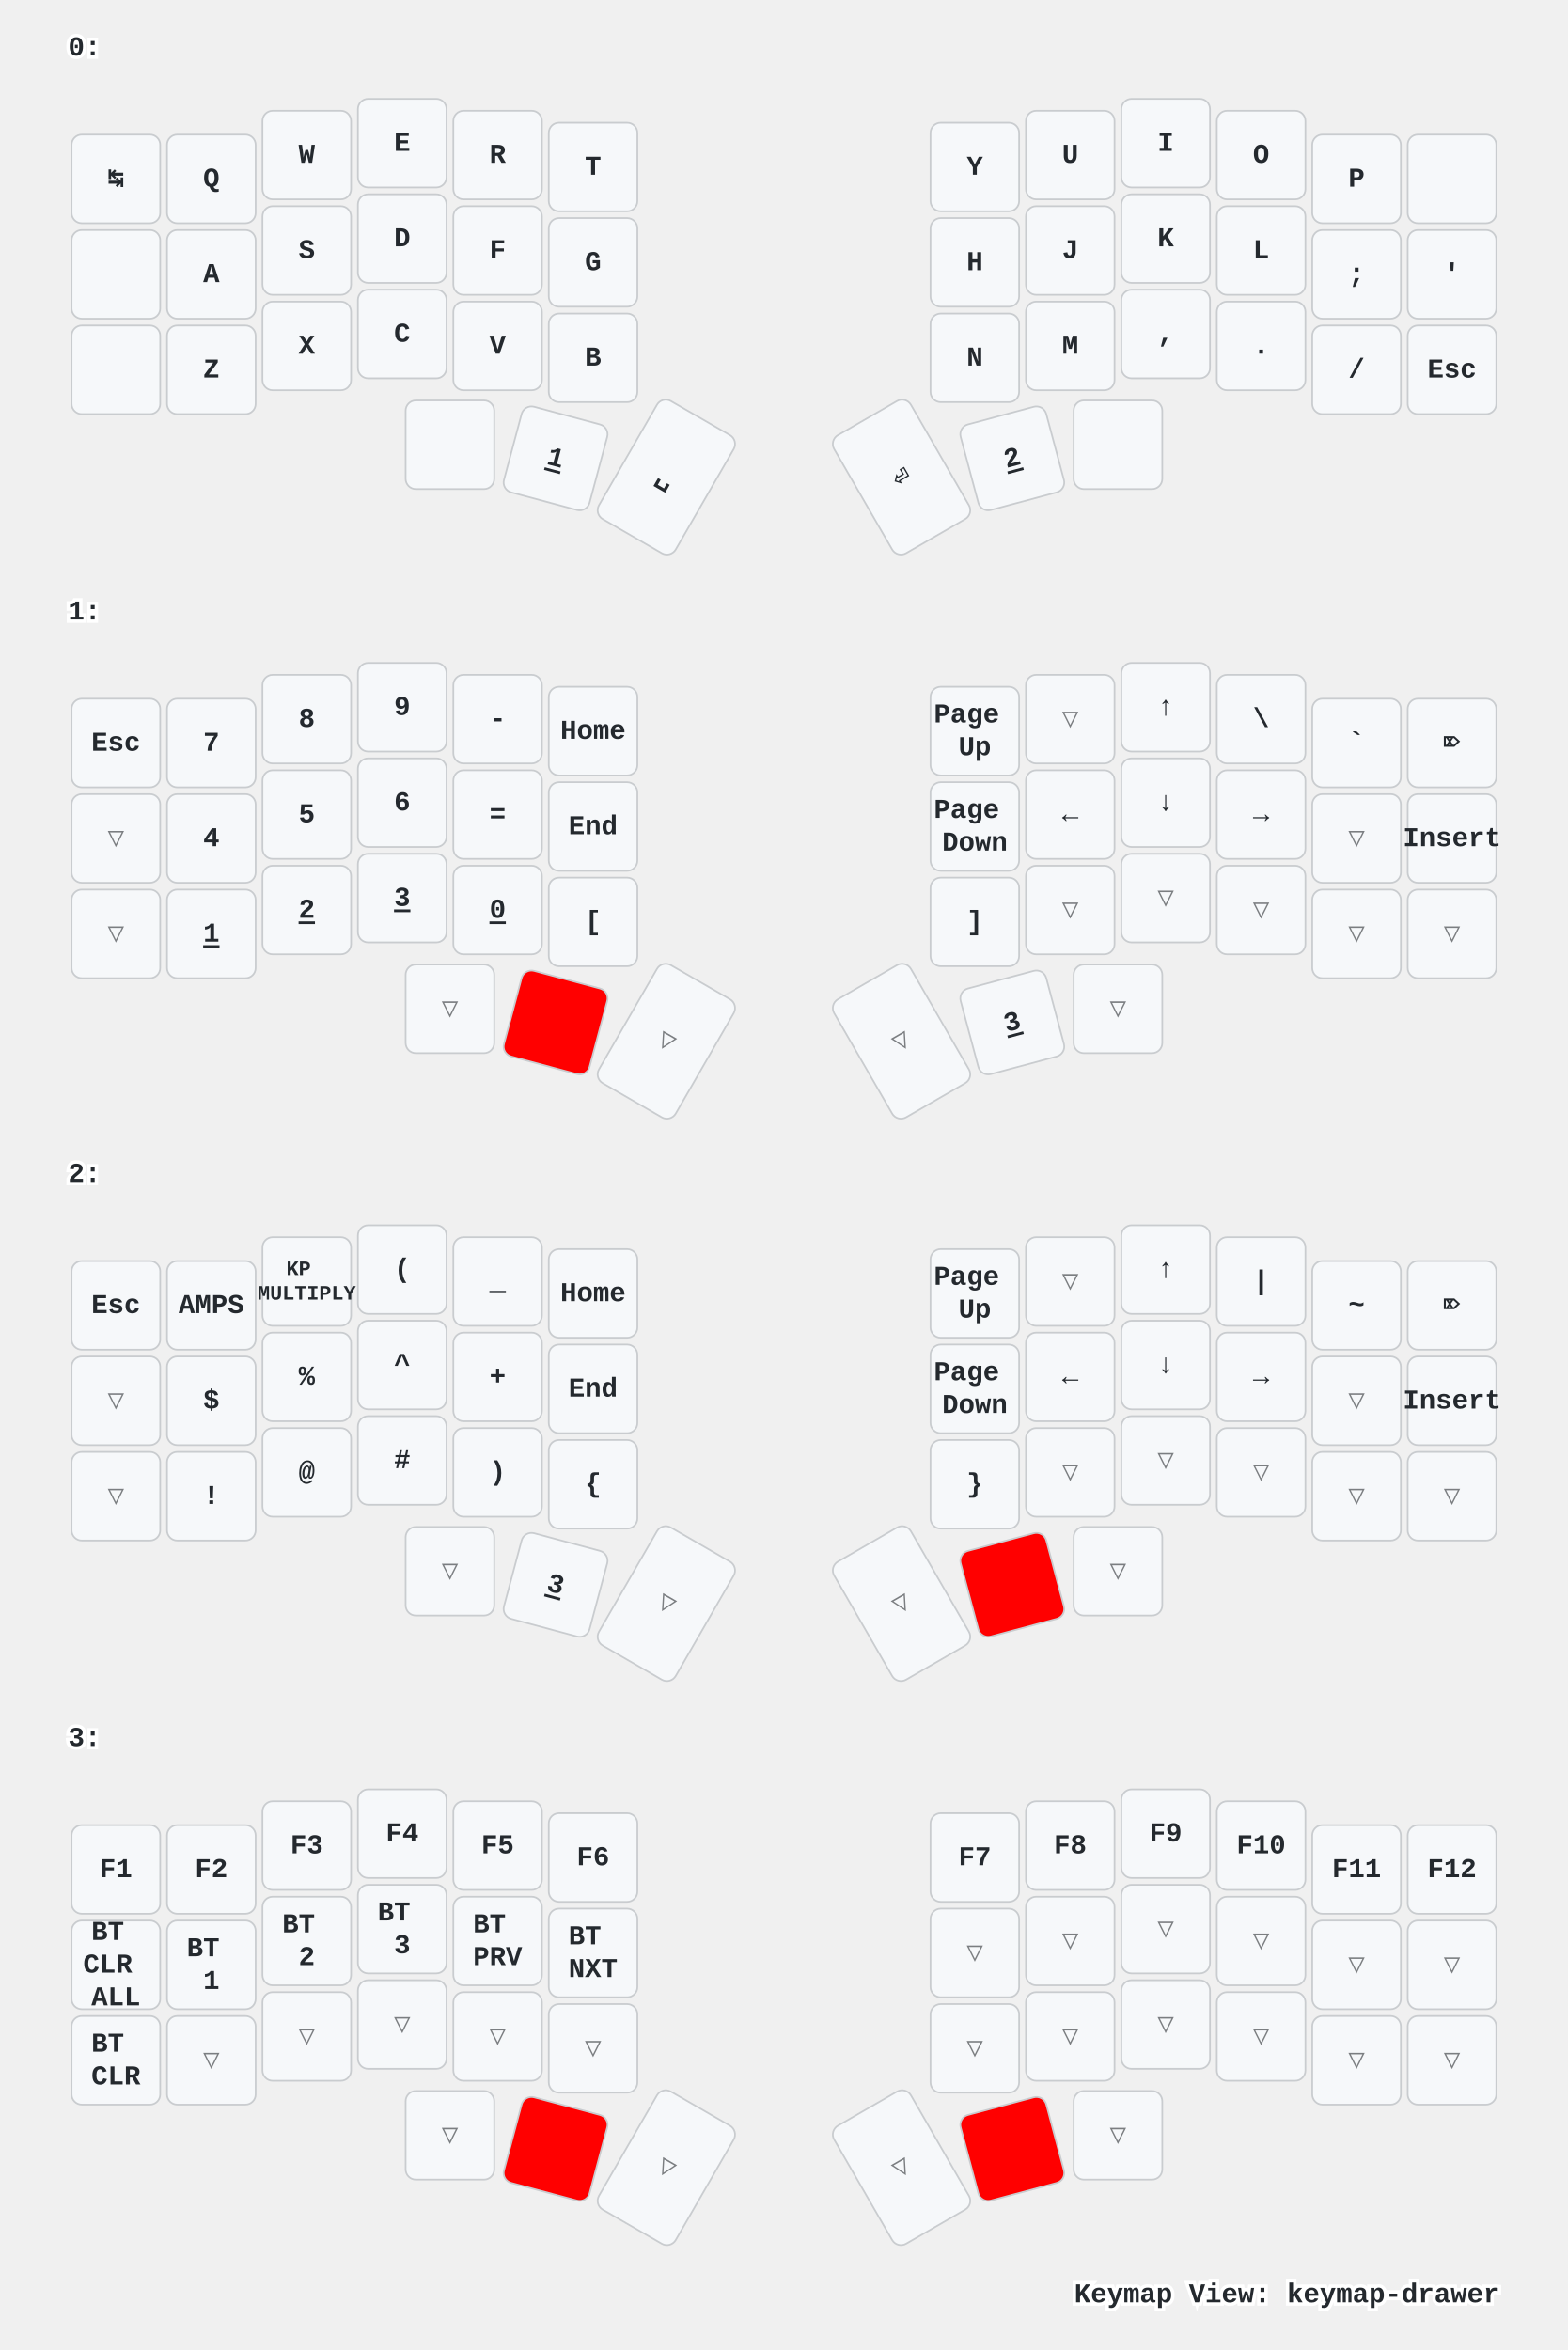
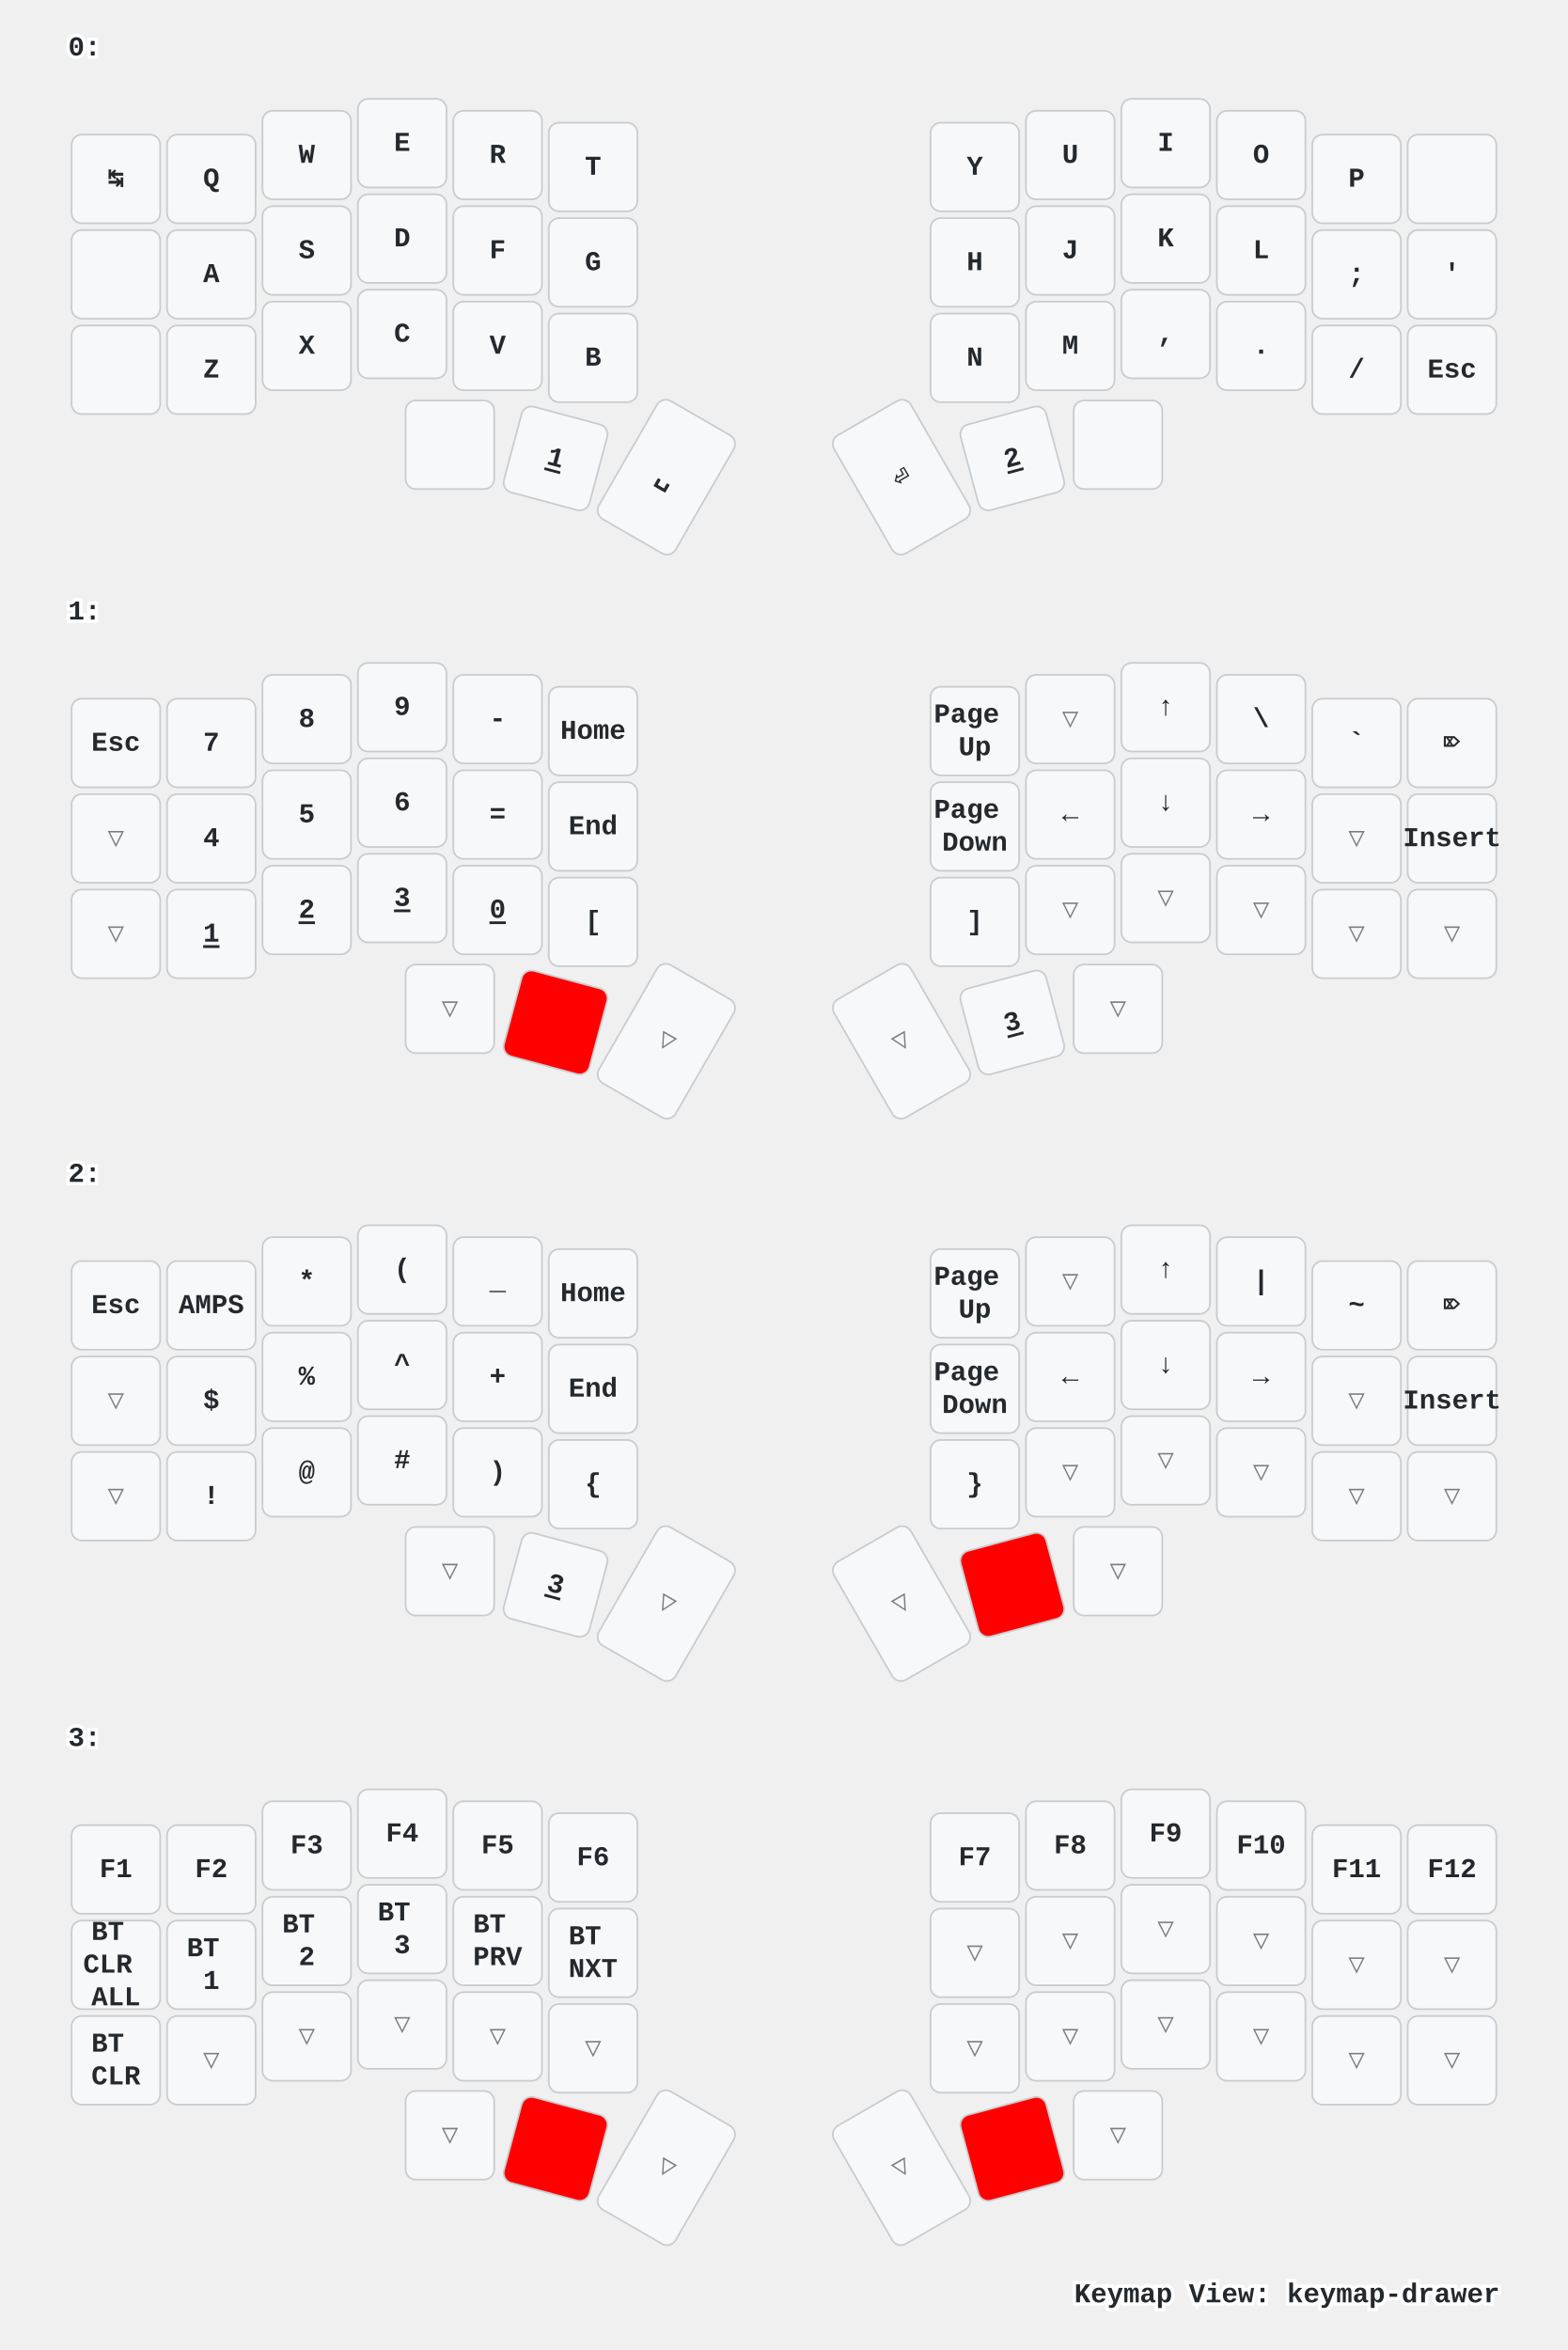
<svg xmlns="http://www.w3.org/2000/svg" xmlns:xlink="http://www.w3.org/1999/xlink" width="920" height="1379" viewBox="0 0 920 1379" class="keymap">
  <defs>/* start glyphs */
<svg id="mdi:apple-keyboard-command">
      <svg id="mdi-apple-keyboard-command" viewBox="0 0 24 24">
        <path d="M6,2A4,4 0 0,1 10,6V8H14V6A4,4 0 0,1 18,2A4,4 0 0,1 22,6A4,4 0 0,1 18,10H16V14H18A4,4 0 0,1 22,18A4,4 0 0,1 18,22A4,4 0 0,1 14,18V16H10V18A4,4 0 0,1 6,22A4,4 0 0,1 2,18A4,4 0 0,1 6,14H8V10H6A4,4 0 0,1 2,6A4,4 0 0,1 6,2M16,18A2,2 0 0,0 18,20A2,2 0 0,0 20,18A2,2 0 0,0 18,16H16V18M14,10H10V14H14V10M6,16A2,2 0 0,0 4,18A2,2 0 0,0 6,20A2,2 0 0,0 8,18V16H6M8,6A2,2 0 0,0 6,4A2,2 0 0,0 4,6A2,2 0 0,0 6,8H8V6M18,8A2,2 0 0,0 20,6A2,2 0 0,0 18,4A2,2 0 0,0 16,6V8H18Z" />
      </svg>
    </svg>
    <svg id="mdi:apple-keyboard-control">
      <svg id="mdi-apple-keyboard-control" viewBox="0 0 24 24">
        <path d="M19.78,11.78L18.36,13.19L12,6.83L5.64,13.19L4.22,11.78L12,4L19.78,11.78Z" />
      </svg>
    </svg>
    <svg id="mdi:apple-keyboard-option">
      <svg id="mdi-apple-keyboard-option" viewBox="0 0 24 24">
        <path d="M3,4H9.11L16.15,18H21V20H14.88L7.84,6H3V4M14,4H21V6H14V4Z" />
      </svg>
    </svg>
    <svg id="mdi:apple-keyboard-shift">
      <svg id="mdi-apple-keyboard-shift" viewBox="0 0 24 24">
        <path d="M15,18V12H17.17L12,6.83L6.83,12H9V18H15M12,4L22,14H17V20H7V14H2L12,4Z" />
      </svg>
    </svg>
    <svg id="mdi:backspace-outline">
      <svg id="mdi-backspace-outline" viewBox="0 0 24 24">
        <path d="M19,15.59L17.59,17L14,13.41L10.41,17L9,15.59L12.59,12L9,8.41L10.41,7L14,10.59L17.59,7L19,8.41L15.41,12L19,15.59M22,3A2,2 0 0,1 24,5V19A2,2 0 0,1 22,21H7C6.31,21 5.77,20.64 5.41,20.11L0,12L5.41,3.88C5.77,3.35 6.31,3 7,3H22M22,5H7L2.28,12L7,19H22V5Z" />
      </svg>
    </svg>
  </defs>/* end glyphs */
<style>/* inherit to force styles through use tags */
svg path {
    fill: inherit;
}

/* font and background color specifications */
svg.keymap {
    font-family: SFMono-Regular,Consolas,Liberation Mono,Menlo,monospace;
    font-size: 14px;
    font-kerning: normal;
    text-rendering: optimizeLegibility;
    fill: #24292e;
}

/* default key styling */
rect.key {
    fill: #f6f8fa;
}

rect.key, rect.combo {
    stroke: #c9cccf;
    stroke-width: 1;
}

/* default key side styling, only used is draw_key_sides is set */
rect.side {
    filter: brightness(90%);
}

/* color accent for combo boxes */
rect.combo, rect.combo-separate {
    fill: #cdf;
}

/* color accent for held keys */
rect.held, rect.combo.held {
    fill: #fdd;
}

/* color accent for ghost (optional) keys */
rect.ghost, rect.combo.ghost {
    stroke-dasharray: 4, 4;
    stroke-width: 2;
}

text {
    text-anchor: middle;
    dominant-baseline: middle;
}

/* styling for layer labels */
text.label {
    font-weight: bold;
    text-anchor: start;
    stroke: white;
    stroke-width: 4;
    paint-order: stroke;
}

/* styling for optional footer */
text.footer {
    text-anchor: end;
    dominant-baseline: auto;
    stroke: white;
    stroke-width: 4;
    paint-order: stroke;
}

/* styling for combo tap, and key non-tap label text */
text.combo, text.hold, text.shifted, text.left, text.right {
    font-size: 11px;
}

text.hold {
    text-anchor: middle;
    dominant-baseline: auto;
}

text.shifted {
    text-anchor: middle;
    dominant-baseline: hanging;
}

text.left {
    text-anchor: start;
}

text.right {
    text-anchor: end;
}

text.layer-activator {
    text-decoration: underline;
}

/* styling for hold/shifted label text in combo box */
text.combo.hold, text.combo.shifted, text.combo.left, text.combo.right {
    font-size: 8px;
}

/* lighter symbol for transparent keys */
text.trans {
    fill: #7b7e81;
}

/* styling for combo dendrons */
path.combo {
    stroke-width: 1;
    stroke: gray;
    fill: none;
}

/* Start Tabler Icons Cleanup */
/* cannot use height/width with glyphs */
.icon-tabler &gt; path {
    fill: inherit;
    stroke: inherit;
    stroke-width: 2;
}
/* hide tabler's default box */
.icon-tabler &gt; path[stroke="none"][fill="none"] {
    visibility: hidden;
}
/* End Tabler Icons Cleanup */

/* For default sytles, see https://github.com/caksoylar/keymap-drawer/blob/main/keymap_drawer/config.py#L85 */

svg.keymap {
  font-family: Ubuntu Mono, Inconsolata, Consolas, Liberation Mono, Menlo, monospace;
  font-size: 16px;
  font-weight: bold;
  text-rendering: optimizeLegibility;
}

/* Color accent for held keys
red = #f00
green = #0f0
blue = #00f
yellow = #ff0
cyan = #0ff
magenta = #f0f
white = #fff
black = #000
grey = #888
light grey = #ccc
#ffc
*/
rect.held, rect.combo.held {
    fill: #f00;
}

/* Technique borrowed and extended from https://github.com/englmaxi/zmk-config/blob/master/keymap-drawer/config.yaml */
.sym_sub_text.tap {
  translate: -5px 2px;
  font-size: 20px;
}
.sym_sub_text.shifted {
  translate: 10px 13px;
  font-size: 10px;
  opacity: 1.0;
}
.combo.sym_sub_text.tap {
  translate: -1px 1px;
}
.combo.sym_sub_text.shifted {
  translate: 7px 5px;
  font-size: 10px;
  opacity: 1.0;
}

/* Toggle */
.toggle.shifted {
  translate: -10px 12px;
}

.toggle.hold {
  translate: 13px -23px;
}

/* Variant for tap-dances */
.tap_dance.tap {
  translate: -7px 0px;
  font-size: 12px;
}
.tap_dance.shifted {
  translate: 7px 17px;
  font-size: 12px;
  opacity: 1.0;
}

/* Variant for symbol next to symbol */
.sym_by_sym.tap {
  translate: -6px 0px;
}
.sym_by_sym.shifted {
  translate: 10px 12px;
  opacity: 1.0;
}

.combo.sym_by_sym.tap {
  translate: -35px 0px;
}
.combo.sym_by_sym.shifted {
  translate: 35px 20px;
  opacity: 1.0;
}

.combo.sym_by_sym.hold {
  visibility: hidden;
}

/* hide hold box for combo sym_by_sym */
.combo.sym_by_sym.hold &gt; path[stroke="none"][fill="none"] {
  visibility: hidden;
}
</style>
  <g transform="translate(40, 0)" class="layer-0">
    <text x="0" y="28" class="label" id="x_x">0:</text>
    <g transform="translate(0, 56)">
      <g transform="translate(28, 49)" class="key keypos-0">
        <rect rx="6" ry="6" x="-26" y="-26" width="52" height="52" class="key" />
        <text x="0" y="0" class="key tap">↹</text>
      </g>
      <g transform="translate(84, 49)" class="key keypos-1">
        <rect rx="6" ry="6" x="-26" y="-26" width="52" height="52" class="key" />
        <text x="0" y="0" class="key tap">Q</text>
      </g>
      <g transform="translate(140, 35)" class="key keypos-2">
        <rect rx="6" ry="6" x="-26" y="-26" width="52" height="52" class="key" />
        <text x="0" y="0" class="key tap">W</text>
      </g>
      <g transform="translate(196, 28)" class="key keypos-3">
        <rect rx="6" ry="6" x="-26" y="-26" width="52" height="52" class="key" />
        <text x="0" y="0" class="key tap">E</text>
      </g>
      <g transform="translate(252, 35)" class="key keypos-4">
        <rect rx="6" ry="6" x="-26" y="-26" width="52" height="52" class="key" />
        <text x="0" y="0" class="key tap">R</text>
      </g>
      <g transform="translate(308, 42)" class="key keypos-5">
        <rect rx="6" ry="6" x="-26" y="-26" width="52" height="52" class="key" />
        <text x="0" y="0" class="key tap">T</text>
      </g>
      <g transform="translate(532, 42)" class="key keypos-6">
        <rect rx="6" ry="6" x="-26" y="-26" width="52" height="52" class="key" />
        <text x="0" y="0" class="key tap">Y</text>
      </g>
      <g transform="translate(588, 35)" class="key keypos-7">
        <rect rx="6" ry="6" x="-26" y="-26" width="52" height="52" class="key" />
        <text x="0" y="0" class="key tap">U</text>
      </g>
      <g transform="translate(644, 28)" class="key keypos-8">
        <rect rx="6" ry="6" x="-26" y="-26" width="52" height="52" class="key" />
        <text x="0" y="0" class="key tap">I</text>
      </g>
      <g transform="translate(700, 35)" class="key keypos-9">
        <rect rx="6" ry="6" x="-26" y="-26" width="52" height="52" class="key" />
        <text x="0" y="0" class="key tap">O</text>
      </g>
      <g transform="translate(756, 49)" class="key keypos-10">
        <rect rx="6" ry="6" x="-26" y="-26" width="52" height="52" class="key" />
        <text x="0" y="0" class="key tap">P</text>
      </g>
      <g transform="translate(812, 49)" class="key keypos-11">
        <rect rx="6" ry="6" x="-26" y="-26" width="52" height="52" class="key" />
        <use href="#mdi:backspace-outline" xlink:href="#mdi:backspace-outline" x="-9" y="-9" height="18" width="18.0" class="key tap glyph mdi:backspace-outline" />
      </g>
      <g transform="translate(28, 105)" class="key keypos-12">
        <rect rx="6" ry="6" x="-26" y="-26" width="52" height="52" class="key" />
        <use href="#mdi:apple-keyboard-control" xlink:href="#mdi:apple-keyboard-control" x="-9" y="-9" height="18" width="18.0" class="key tap glyph mdi:apple-keyboard-control" />
      </g>
      <g transform="translate(84, 105)" class="key keypos-13">
        <rect rx="6" ry="6" x="-26" y="-26" width="52" height="52" class="key" />
        <text x="0" y="0" class="key tap">A</text>
      </g>
      <g transform="translate(140, 91)" class="key keypos-14">
        <rect rx="6" ry="6" x="-26" y="-26" width="52" height="52" class="key" />
        <text x="0" y="0" class="key tap">S</text>
      </g>
      <g transform="translate(196, 84)" class="key keypos-15">
        <rect rx="6" ry="6" x="-26" y="-26" width="52" height="52" class="key" />
        <text x="0" y="0" class="key tap">D</text>
      </g>
      <g transform="translate(252, 91)" class="key keypos-16">
        <rect rx="6" ry="6" x="-26" y="-26" width="52" height="52" class="key" />
        <text x="0" y="0" class="key tap">F</text>
      </g>
      <g transform="translate(308, 98)" class="key keypos-17">
        <rect rx="6" ry="6" x="-26" y="-26" width="52" height="52" class="key" />
        <text x="0" y="0" class="key tap">G</text>
      </g>
      <g transform="translate(532, 98)" class="key keypos-18">
        <rect rx="6" ry="6" x="-26" y="-26" width="52" height="52" class="key" />
        <text x="0" y="0" class="key tap">H</text>
      </g>
      <g transform="translate(588, 91)" class="key keypos-19">
        <rect rx="6" ry="6" x="-26" y="-26" width="52" height="52" class="key" />
        <text x="0" y="0" class="key tap">J</text>
      </g>
      <g transform="translate(644, 84)" class="key keypos-20">
        <rect rx="6" ry="6" x="-26" y="-26" width="52" height="52" class="key" />
        <text x="0" y="0" class="key tap">K</text>
      </g>
      <g transform="translate(700, 91)" class="key keypos-21">
        <rect rx="6" ry="6" x="-26" y="-26" width="52" height="52" class="key" />
        <text x="0" y="0" class="key tap">L</text>
      </g>
      <g transform="translate(756, 105)" class="key keypos-22">
        <rect rx="6" ry="6" x="-26" y="-26" width="52" height="52" class="key" />
        <text x="0" y="0" class="key tap">;</text>
      </g>
      <g transform="translate(812, 105)" class="key keypos-23">
        <rect rx="6" ry="6" x="-26" y="-26" width="52" height="52" class="key" />
        <text x="0" y="0" class="key tap">'</text>
      </g>
      <g transform="translate(28, 161)" class="key keypos-24">
        <rect rx="6" ry="6" x="-26" y="-26" width="52" height="52" class="key" />
        <use href="#mdi:apple-keyboard-shift" xlink:href="#mdi:apple-keyboard-shift" x="-9" y="-9" height="18" width="18.0" class="key tap glyph mdi:apple-keyboard-shift" />
      </g>
      <g transform="translate(84, 161)" class="key keypos-25">
        <rect rx="6" ry="6" x="-26" y="-26" width="52" height="52" class="key" />
        <text x="0" y="0" class="key tap">Z</text>
      </g>
      <g transform="translate(140, 147)" class="key keypos-26">
        <rect rx="6" ry="6" x="-26" y="-26" width="52" height="52" class="key" />
        <text x="0" y="0" class="key tap">X</text>
      </g>
      <g transform="translate(196, 140)" class="key keypos-27">
        <rect rx="6" ry="6" x="-26" y="-26" width="52" height="52" class="key" />
        <text x="0" y="0" class="key tap">C</text>
      </g>
      <g transform="translate(252, 147)" class="key keypos-28">
        <rect rx="6" ry="6" x="-26" y="-26" width="52" height="52" class="key" />
        <text x="0" y="0" class="key tap">V</text>
      </g>
      <g transform="translate(308, 154)" class="key keypos-29">
        <rect rx="6" ry="6" x="-26" y="-26" width="52" height="52" class="key" />
        <text x="0" y="0" class="key tap">B</text>
      </g>
      <g transform="translate(532, 154)" class="key keypos-30">
        <rect rx="6" ry="6" x="-26" y="-26" width="52" height="52" class="key" />
        <text x="0" y="0" class="key tap">N</text>
      </g>
      <g transform="translate(588, 147)" class="key keypos-31">
        <rect rx="6" ry="6" x="-26" y="-26" width="52" height="52" class="key" />
        <text x="0" y="0" class="key tap">M</text>
      </g>
      <g transform="translate(644, 140)" class="key keypos-32">
        <rect rx="6" ry="6" x="-26" y="-26" width="52" height="52" class="key" />
        <text x="0" y="0" class="key tap">,</text>
      </g>
      <g transform="translate(700, 147)" class="key keypos-33">
        <rect rx="6" ry="6" x="-26" y="-26" width="52" height="52" class="key" />
        <text x="0" y="0" class="key tap">.</text>
      </g>
      <g transform="translate(756, 161)" class="key keypos-34">
        <rect rx="6" ry="6" x="-26" y="-26" width="52" height="52" class="key" />
        <text x="0" y="0" class="key tap">/</text>
      </g>
      <g transform="translate(812, 161)" class="key keypos-35">
        <rect rx="6" ry="6" x="-26" y="-26" width="52" height="52" class="key" />
        <text x="0" y="0" class="key tap">Esc</text>
      </g>
      <g transform="translate(224, 205)" class="key keypos-36">
        <rect rx="6" ry="6" x="-26" y="-26" width="52" height="52" class="key" />
        <use href="#mdi:apple-keyboard-option" xlink:href="#mdi:apple-keyboard-option" x="-9" y="-9" height="18" width="18.0" class="key tap glyph mdi:apple-keyboard-option" />
      </g>
      <g transform="translate(286, 213) rotate(15.0)" class="key keypos-37">
        <rect rx="6" ry="6" x="-26" y="-26" width="52" height="52" class="key" />
        <a href="#x_x">
          <text x="0" y="0" class="key tap layer-activator">1</text>
        </a>
      </g>
      <g transform="translate(351, 224) rotate(30.0)" class="key keypos-38">
        <rect rx="6" ry="6" x="-26" y="-40" width="52" height="80" class="key" />
        <text x="0" y="0" class="key tap">␣</text>
      </g>
      <g transform="translate(489, 224) rotate(-30.0)" class="key keypos-39">
        <rect rx="6" ry="6" x="-26" y="-40" width="52" height="80" class="key" />
        <text x="0" y="0" class="key tap">⏎</text>
      </g>
      <g transform="translate(554, 213) rotate(-15.0)" class="key keypos-40">
        <rect rx="6" ry="6" x="-26" y="-26" width="52" height="52" class="key" />
        <a href="#x_x">
          <text x="0" y="0" class="key tap layer-activator">2</text>
        </a>
      </g>
      <g transform="translate(616, 205)" class="key keypos-41">
        <rect rx="6" ry="6" x="-26" y="-26" width="52" height="52" class="key" />
        <use href="#mdi:apple-keyboard-command" xlink:href="#mdi:apple-keyboard-command" x="-9" y="-9" height="18" width="18.0" class="key tap glyph mdi:apple-keyboard-command" />
      </g>
    </g>
  </g>
  <g transform="translate(40, 331)" class="layer-1">
    <text x="0" y="28" class="label" id="x_x">1:</text>
    <g transform="translate(0, 56)">
      <g transform="translate(28, 49)" class="key keypos-0">
        <rect rx="6" ry="6" x="-26" y="-26" width="52" height="52" class="key" />
        <text x="0" y="0" class="key tap">Esc</text>
      </g>
      <g transform="translate(84, 49)" class="key keypos-1">
        <rect rx="6" ry="6" x="-26" y="-26" width="52" height="52" class="key" />
        <text x="0" y="0" class="key tap">7</text>
      </g>
      <g transform="translate(140, 35)" class="key keypos-2">
        <rect rx="6" ry="6" x="-26" y="-26" width="52" height="52" class="key" />
        <text x="0" y="0" class="key tap">8</text>
      </g>
      <g transform="translate(196, 28)" class="key keypos-3">
        <rect rx="6" ry="6" x="-26" y="-26" width="52" height="52" class="key" />
        <text x="0" y="0" class="key tap">9</text>
      </g>
      <g transform="translate(252, 35)" class="key keypos-4">
        <rect rx="6" ry="6" x="-26" y="-26" width="52" height="52" class="key" />
        <text x="0" y="0" class="key tap">-</text>
      </g>
      <g transform="translate(308, 42)" class="key keypos-5">
        <rect rx="6" ry="6" x="-26" y="-26" width="52" height="52" class="key" />
        <text x="0" y="0" class="key tap">Home</text>
      </g>
      <g transform="translate(532, 42)" class="key keypos-6">
        <rect rx="6" ry="6" x="-26" y="-26" width="52" height="52" class="key" />
        <text x="0" y="0" class="key tap">
          <tspan x="0" dy="-0.6em">Page</tspan>
          <tspan x="0" dy="1.2em">Up</tspan>
        </text>
      </g>
      <g transform="translate(588, 35)" class="key trans keypos-7">
        <rect rx="6" ry="6" x="-26" y="-26" width="52" height="52" class="key trans" />
        <text x="0" y="0" class="key trans tap">▽</text>
      </g>
      <g transform="translate(644, 28)" class="key keypos-8">
        <rect rx="6" ry="6" x="-26" y="-26" width="52" height="52" class="key" />
        <text x="0" y="0" class="key tap">↑</text>
      </g>
      <g transform="translate(700, 35)" class="key keypos-9">
        <rect rx="6" ry="6" x="-26" y="-26" width="52" height="52" class="key" />
        <text x="0" y="0" class="key tap">\</text>
      </g>
      <g transform="translate(756, 49)" class="key keypos-10">
        <rect rx="6" ry="6" x="-26" y="-26" width="52" height="52" class="key" />
        <text x="0" y="0" class="key tap">`</text>
      </g>
      <g transform="translate(812, 49)" class="key keypos-11">
        <rect rx="6" ry="6" x="-26" y="-26" width="52" height="52" class="key" />
        <text x="0" y="0" class="key tap">⌦</text>
      </g>
      <g transform="translate(28, 105)" class="key trans keypos-12">
        <rect rx="6" ry="6" x="-26" y="-26" width="52" height="52" class="key trans" />
        <text x="0" y="0" class="key trans tap">▽</text>
      </g>
      <g transform="translate(84, 105)" class="key keypos-13">
        <rect rx="6" ry="6" x="-26" y="-26" width="52" height="52" class="key" />
        <text x="0" y="0" class="key tap">4</text>
      </g>
      <g transform="translate(140, 91)" class="key keypos-14">
        <rect rx="6" ry="6" x="-26" y="-26" width="52" height="52" class="key" />
        <text x="0" y="0" class="key tap">5</text>
      </g>
      <g transform="translate(196, 84)" class="key keypos-15">
        <rect rx="6" ry="6" x="-26" y="-26" width="52" height="52" class="key" />
        <text x="0" y="0" class="key tap">6</text>
      </g>
      <g transform="translate(252, 91)" class="key keypos-16">
        <rect rx="6" ry="6" x="-26" y="-26" width="52" height="52" class="key" />
        <text x="0" y="0" class="key tap">=</text>
      </g>
      <g transform="translate(308, 98)" class="key keypos-17">
        <rect rx="6" ry="6" x="-26" y="-26" width="52" height="52" class="key" />
        <text x="0" y="0" class="key tap">End</text>
      </g>
      <g transform="translate(532, 98)" class="key keypos-18">
        <rect rx="6" ry="6" x="-26" y="-26" width="52" height="52" class="key" />
        <text x="0" y="0" class="key tap">
          <tspan x="0" dy="-0.6em">Page</tspan>
          <tspan x="0" dy="1.2em">Down</tspan>
        </text>
      </g>
      <g transform="translate(588, 91)" class="key keypos-19">
        <rect rx="6" ry="6" x="-26" y="-26" width="52" height="52" class="key" />
        <text x="0" y="0" class="key tap">←</text>
      </g>
      <g transform="translate(644, 84)" class="key keypos-20">
        <rect rx="6" ry="6" x="-26" y="-26" width="52" height="52" class="key" />
        <text x="0" y="0" class="key tap">↓</text>
      </g>
      <g transform="translate(700, 91)" class="key keypos-21">
        <rect rx="6" ry="6" x="-26" y="-26" width="52" height="52" class="key" />
        <text x="0" y="0" class="key tap">→</text>
      </g>
      <g transform="translate(756, 105)" class="key trans keypos-22">
        <rect rx="6" ry="6" x="-26" y="-26" width="52" height="52" class="key trans" />
        <text x="0" y="0" class="key trans tap">▽</text>
      </g>
      <g transform="translate(812, 105)" class="key keypos-23">
        <rect rx="6" ry="6" x="-26" y="-26" width="52" height="52" class="key" />
        <text x="0" y="0" class="key tap">Insert</text>
      </g>
      <g transform="translate(28, 161)" class="key trans keypos-24">
        <rect rx="6" ry="6" x="-26" y="-26" width="52" height="52" class="key trans" />
        <text x="0" y="0" class="key trans tap">▽</text>
      </g>
      <g transform="translate(84, 161)" class="key keypos-25">
        <rect rx="6" ry="6" x="-26" y="-26" width="52" height="52" class="key" />
        <a href="#x_x">
          <text x="0" y="0" class="key tap layer-activator">1</text>
        </a>
      </g>
      <g transform="translate(140, 147)" class="key keypos-26">
        <rect rx="6" ry="6" x="-26" y="-26" width="52" height="52" class="key" />
        <a href="#x_x">
          <text x="0" y="0" class="key tap layer-activator">2</text>
        </a>
      </g>
      <g transform="translate(196, 140)" class="key keypos-27">
        <rect rx="6" ry="6" x="-26" y="-26" width="52" height="52" class="key" />
        <a href="#x_x">
          <text x="0" y="0" class="key tap layer-activator">3</text>
        </a>
      </g>
      <g transform="translate(252, 147)" class="key keypos-28">
        <rect rx="6" ry="6" x="-26" y="-26" width="52" height="52" class="key" />
        <a href="#x_x">
          <text x="0" y="0" class="key tap layer-activator">0</text>
        </a>
      </g>
      <g transform="translate(308, 154)" class="key keypos-29">
        <rect rx="6" ry="6" x="-26" y="-26" width="52" height="52" class="key" />
        <text x="0" y="0" class="key tap">[</text>
      </g>
      <g transform="translate(532, 154)" class="key keypos-30">
        <rect rx="6" ry="6" x="-26" y="-26" width="52" height="52" class="key" />
        <text x="0" y="0" class="key tap">]</text>
      </g>
      <g transform="translate(588, 147)" class="key trans keypos-31">
        <rect rx="6" ry="6" x="-26" y="-26" width="52" height="52" class="key trans" />
        <text x="0" y="0" class="key trans tap">▽</text>
      </g>
      <g transform="translate(644, 140)" class="key trans keypos-32">
        <rect rx="6" ry="6" x="-26" y="-26" width="52" height="52" class="key trans" />
        <text x="0" y="0" class="key trans tap">▽</text>
      </g>
      <g transform="translate(700, 147)" class="key trans keypos-33">
        <rect rx="6" ry="6" x="-26" y="-26" width="52" height="52" class="key trans" />
        <text x="0" y="0" class="key trans tap">▽</text>
      </g>
      <g transform="translate(756, 161)" class="key trans keypos-34">
        <rect rx="6" ry="6" x="-26" y="-26" width="52" height="52" class="key trans" />
        <text x="0" y="0" class="key trans tap">▽</text>
      </g>
      <g transform="translate(812, 161)" class="key trans keypos-35">
        <rect rx="6" ry="6" x="-26" y="-26" width="52" height="52" class="key trans" />
        <text x="0" y="0" class="key trans tap">▽</text>
      </g>
      <g transform="translate(224, 205)" class="key trans keypos-36">
        <rect rx="6" ry="6" x="-26" y="-26" width="52" height="52" class="key trans" />
        <text x="0" y="0" class="key trans tap">▽</text>
      </g>
      <g transform="translate(286, 213) rotate(15.0)" class="key held keypos-37">
        <rect rx="6" ry="6" x="-26" y="-26" width="52" height="52" class="key held" />
      </g>
      <g transform="translate(351, 224) rotate(30.0)" class="key trans keypos-38">
        <rect rx="6" ry="6" x="-26" y="-40" width="52" height="80" class="key trans" />
        <text x="0" y="0" class="key trans tap">▽</text>
      </g>
      <g transform="translate(489, 224) rotate(-30.0)" class="key trans keypos-39">
        <rect rx="6" ry="6" x="-26" y="-40" width="52" height="80" class="key trans" />
        <text x="0" y="0" class="key trans tap">▽</text>
      </g>
      <g transform="translate(554, 213) rotate(-15.0)" class="key keypos-40">
        <rect rx="6" ry="6" x="-26" y="-26" width="52" height="52" class="key" />
        <a href="#x_x">
          <text x="0" y="0" class="key tap layer-activator">3</text>
        </a>
      </g>
      <g transform="translate(616, 205)" class="key trans keypos-41">
        <rect rx="6" ry="6" x="-26" y="-26" width="52" height="52" class="key trans" />
        <text x="0" y="0" class="key trans tap">▽</text>
      </g>
    </g>
  </g>
  <g transform="translate(40, 661)" class="layer-2">
    <text x="0" y="28" class="label" id="x_x">2:</text>
    <g transform="translate(0, 56)">
      <g transform="translate(28, 49)" class="key keypos-0">
        <rect rx="6" ry="6" x="-26" y="-26" width="52" height="52" class="key" />
        <text x="0" y="0" class="key tap">Esc</text>
      </g>
      <g transform="translate(84, 49)" class="key keypos-1">
        <rect rx="6" ry="6" x="-26" y="-26" width="52" height="52" class="key" />
        <text x="0" y="0" class="key tap">AMPS</text>
      </g>
      <g transform="translate(140, 35)" class="key keypos-2">
        <rect rx="6" ry="6" x="-26" y="-26" width="52" height="52" class="key" />
-         <text x="0" y="0" class="key tap">
-           <tspan x="0" dy="-0.6em" style="font-size: 75%">KP</tspan>
-           <tspan x="0" dy="1.2em" style="font-size: 75%">MULTIPLY</tspan>
-         </text>
+         <text x="0" y="0" class="key tap">*</text>
      </g>
      <g transform="translate(196, 28)" class="key keypos-3">
        <rect rx="6" ry="6" x="-26" y="-26" width="52" height="52" class="key" />
        <text x="0" y="0" class="key tap">(</text>
      </g>
      <g transform="translate(252, 35)" class="key keypos-4">
        <rect rx="6" ry="6" x="-26" y="-26" width="52" height="52" class="key" />
        <text x="0" y="0" class="key tap">_</text>
      </g>
      <g transform="translate(308, 42)" class="key keypos-5">
        <rect rx="6" ry="6" x="-26" y="-26" width="52" height="52" class="key" />
        <text x="0" y="0" class="key tap">Home</text>
      </g>
      <g transform="translate(532, 42)" class="key keypos-6">
        <rect rx="6" ry="6" x="-26" y="-26" width="52" height="52" class="key" />
        <text x="0" y="0" class="key tap">
          <tspan x="0" dy="-0.6em">Page</tspan>
          <tspan x="0" dy="1.2em">Up</tspan>
        </text>
      </g>
      <g transform="translate(588, 35)" class="key trans keypos-7">
        <rect rx="6" ry="6" x="-26" y="-26" width="52" height="52" class="key trans" />
        <text x="0" y="0" class="key trans tap">▽</text>
      </g>
      <g transform="translate(644, 28)" class="key keypos-8">
        <rect rx="6" ry="6" x="-26" y="-26" width="52" height="52" class="key" />
        <text x="0" y="0" class="key tap">↑</text>
      </g>
      <g transform="translate(700, 35)" class="key keypos-9">
        <rect rx="6" ry="6" x="-26" y="-26" width="52" height="52" class="key" />
        <text x="0" y="0" class="key tap">|</text>
      </g>
      <g transform="translate(756, 49)" class="key keypos-10">
        <rect rx="6" ry="6" x="-26" y="-26" width="52" height="52" class="key" />
        <text x="0" y="0" class="key tap">~</text>
      </g>
      <g transform="translate(812, 49)" class="key keypos-11">
        <rect rx="6" ry="6" x="-26" y="-26" width="52" height="52" class="key" />
        <text x="0" y="0" class="key tap">⌦</text>
      </g>
      <g transform="translate(28, 105)" class="key trans keypos-12">
        <rect rx="6" ry="6" x="-26" y="-26" width="52" height="52" class="key trans" />
        <text x="0" y="0" class="key trans tap">▽</text>
      </g>
      <g transform="translate(84, 105)" class="key keypos-13">
        <rect rx="6" ry="6" x="-26" y="-26" width="52" height="52" class="key" />
        <text x="0" y="0" class="key tap">$</text>
      </g>
      <g transform="translate(140, 91)" class="key keypos-14">
        <rect rx="6" ry="6" x="-26" y="-26" width="52" height="52" class="key" />
        <text x="0" y="0" class="key tap">%</text>
      </g>
      <g transform="translate(196, 84)" class="key keypos-15">
        <rect rx="6" ry="6" x="-26" y="-26" width="52" height="52" class="key" />
        <text x="0" y="0" class="key tap">^</text>
      </g>
      <g transform="translate(252, 91)" class="key keypos-16">
        <rect rx="6" ry="6" x="-26" y="-26" width="52" height="52" class="key" />
        <text x="0" y="0" class="key tap">+</text>
      </g>
      <g transform="translate(308, 98)" class="key keypos-17">
        <rect rx="6" ry="6" x="-26" y="-26" width="52" height="52" class="key" />
        <text x="0" y="0" class="key tap">End</text>
      </g>
      <g transform="translate(532, 98)" class="key keypos-18">
        <rect rx="6" ry="6" x="-26" y="-26" width="52" height="52" class="key" />
        <text x="0" y="0" class="key tap">
          <tspan x="0" dy="-0.6em">Page</tspan>
          <tspan x="0" dy="1.2em">Down</tspan>
        </text>
      </g>
      <g transform="translate(588, 91)" class="key keypos-19">
        <rect rx="6" ry="6" x="-26" y="-26" width="52" height="52" class="key" />
        <text x="0" y="0" class="key tap">←</text>
      </g>
      <g transform="translate(644, 84)" class="key keypos-20">
        <rect rx="6" ry="6" x="-26" y="-26" width="52" height="52" class="key" />
        <text x="0" y="0" class="key tap">↓</text>
      </g>
      <g transform="translate(700, 91)" class="key keypos-21">
        <rect rx="6" ry="6" x="-26" y="-26" width="52" height="52" class="key" />
        <text x="0" y="0" class="key tap">→</text>
      </g>
      <g transform="translate(756, 105)" class="key trans keypos-22">
        <rect rx="6" ry="6" x="-26" y="-26" width="52" height="52" class="key trans" />
        <text x="0" y="0" class="key trans tap">▽</text>
      </g>
      <g transform="translate(812, 105)" class="key keypos-23">
        <rect rx="6" ry="6" x="-26" y="-26" width="52" height="52" class="key" />
        <text x="0" y="0" class="key tap">Insert</text>
      </g>
      <g transform="translate(28, 161)" class="key trans keypos-24">
        <rect rx="6" ry="6" x="-26" y="-26" width="52" height="52" class="key trans" />
        <text x="0" y="0" class="key trans tap">▽</text>
      </g>
      <g transform="translate(84, 161)" class="key keypos-25">
        <rect rx="6" ry="6" x="-26" y="-26" width="52" height="52" class="key" />
        <text x="0" y="0" class="key tap">!</text>
      </g>
      <g transform="translate(140, 147)" class="key keypos-26">
        <rect rx="6" ry="6" x="-26" y="-26" width="52" height="52" class="key" />
        <text x="0" y="0" class="key tap">@</text>
      </g>
      <g transform="translate(196, 140)" class="key keypos-27">
        <rect rx="6" ry="6" x="-26" y="-26" width="52" height="52" class="key" />
        <text x="0" y="0" class="key tap">#</text>
      </g>
      <g transform="translate(252, 147)" class="key keypos-28">
        <rect rx="6" ry="6" x="-26" y="-26" width="52" height="52" class="key" />
        <text x="0" y="0" class="key tap">)</text>
      </g>
      <g transform="translate(308, 154)" class="key keypos-29">
        <rect rx="6" ry="6" x="-26" y="-26" width="52" height="52" class="key" />
        <text x="0" y="0" class="key tap">{</text>
      </g>
      <g transform="translate(532, 154)" class="key keypos-30">
        <rect rx="6" ry="6" x="-26" y="-26" width="52" height="52" class="key" />
        <text x="0" y="0" class="key tap">}</text>
      </g>
      <g transform="translate(588, 147)" class="key trans keypos-31">
        <rect rx="6" ry="6" x="-26" y="-26" width="52" height="52" class="key trans" />
        <text x="0" y="0" class="key trans tap">▽</text>
      </g>
      <g transform="translate(644, 140)" class="key trans keypos-32">
        <rect rx="6" ry="6" x="-26" y="-26" width="52" height="52" class="key trans" />
        <text x="0" y="0" class="key trans tap">▽</text>
      </g>
      <g transform="translate(700, 147)" class="key trans keypos-33">
        <rect rx="6" ry="6" x="-26" y="-26" width="52" height="52" class="key trans" />
        <text x="0" y="0" class="key trans tap">▽</text>
      </g>
      <g transform="translate(756, 161)" class="key trans keypos-34">
        <rect rx="6" ry="6" x="-26" y="-26" width="52" height="52" class="key trans" />
        <text x="0" y="0" class="key trans tap">▽</text>
      </g>
      <g transform="translate(812, 161)" class="key trans keypos-35">
        <rect rx="6" ry="6" x="-26" y="-26" width="52" height="52" class="key trans" />
        <text x="0" y="0" class="key trans tap">▽</text>
      </g>
      <g transform="translate(224, 205)" class="key trans keypos-36">
        <rect rx="6" ry="6" x="-26" y="-26" width="52" height="52" class="key trans" />
        <text x="0" y="0" class="key trans tap">▽</text>
      </g>
      <g transform="translate(286, 213) rotate(15.0)" class="key keypos-37">
        <rect rx="6" ry="6" x="-26" y="-26" width="52" height="52" class="key" />
        <a href="#x_x">
          <text x="0" y="0" class="key tap layer-activator">3</text>
        </a>
      </g>
      <g transform="translate(351, 224) rotate(30.0)" class="key trans keypos-38">
        <rect rx="6" ry="6" x="-26" y="-40" width="52" height="80" class="key trans" />
        <text x="0" y="0" class="key trans tap">▽</text>
      </g>
      <g transform="translate(489, 224) rotate(-30.0)" class="key trans keypos-39">
        <rect rx="6" ry="6" x="-26" y="-40" width="52" height="80" class="key trans" />
        <text x="0" y="0" class="key trans tap">▽</text>
      </g>
      <g transform="translate(554, 213) rotate(-15.0)" class="key held keypos-40">
        <rect rx="6" ry="6" x="-26" y="-26" width="52" height="52" class="key held" />
      </g>
      <g transform="translate(616, 205)" class="key trans keypos-41">
        <rect rx="6" ry="6" x="-26" y="-26" width="52" height="52" class="key trans" />
        <text x="0" y="0" class="key trans tap">▽</text>
      </g>
    </g>
  </g>
  <g transform="translate(40, 992)" class="layer-3">
    <text x="0" y="28" class="label" id="x_x">3:</text>
    <g transform="translate(0, 56)">
      <g transform="translate(28, 49)" class="key keypos-0">
        <rect rx="6" ry="6" x="-26" y="-26" width="52" height="52" class="key" />
        <text x="0" y="0" class="key tap">F1</text>
      </g>
      <g transform="translate(84, 49)" class="key keypos-1">
        <rect rx="6" ry="6" x="-26" y="-26" width="52" height="52" class="key" />
        <text x="0" y="0" class="key tap">F2</text>
      </g>
      <g transform="translate(140, 35)" class="key keypos-2">
        <rect rx="6" ry="6" x="-26" y="-26" width="52" height="52" class="key" />
        <text x="0" y="0" class="key tap">F3</text>
      </g>
      <g transform="translate(196, 28)" class="key keypos-3">
        <rect rx="6" ry="6" x="-26" y="-26" width="52" height="52" class="key" />
        <text x="0" y="0" class="key tap">F4</text>
      </g>
      <g transform="translate(252, 35)" class="key keypos-4">
        <rect rx="6" ry="6" x="-26" y="-26" width="52" height="52" class="key" />
        <text x="0" y="0" class="key tap">F5</text>
      </g>
      <g transform="translate(308, 42)" class="key keypos-5">
        <rect rx="6" ry="6" x="-26" y="-26" width="52" height="52" class="key" />
        <text x="0" y="0" class="key tap">F6</text>
      </g>
      <g transform="translate(532, 42)" class="key keypos-6">
        <rect rx="6" ry="6" x="-26" y="-26" width="52" height="52" class="key" />
        <text x="0" y="0" class="key tap">F7</text>
      </g>
      <g transform="translate(588, 35)" class="key keypos-7">
        <rect rx="6" ry="6" x="-26" y="-26" width="52" height="52" class="key" />
        <text x="0" y="0" class="key tap">F8</text>
      </g>
      <g transform="translate(644, 28)" class="key keypos-8">
        <rect rx="6" ry="6" x="-26" y="-26" width="52" height="52" class="key" />
        <text x="0" y="0" class="key tap">F9</text>
      </g>
      <g transform="translate(700, 35)" class="key keypos-9">
        <rect rx="6" ry="6" x="-26" y="-26" width="52" height="52" class="key" />
        <text x="0" y="0" class="key tap">F10</text>
      </g>
      <g transform="translate(756, 49)" class="key keypos-10">
        <rect rx="6" ry="6" x="-26" y="-26" width="52" height="52" class="key" />
        <text x="0" y="0" class="key tap">F11</text>
      </g>
      <g transform="translate(812, 49)" class="key keypos-11">
        <rect rx="6" ry="6" x="-26" y="-26" width="52" height="52" class="key" />
        <text x="0" y="0" class="key tap">F12</text>
      </g>
      <g transform="translate(28, 105)" class="key keypos-12">
        <rect rx="6" ry="6" x="-26" y="-26" width="52" height="52" class="key" />
        <text x="0" y="0" class="key tap">
          <tspan x="0" dy="-1.2em">BT</tspan>
          <tspan x="0" dy="1.2em">CLR</tspan>
          <tspan x="0" dy="1.2em">ALL</tspan>
        </text>
      </g>
      <g transform="translate(84, 105)" class="key keypos-13">
        <rect rx="6" ry="6" x="-26" y="-26" width="52" height="52" class="key" />
        <text x="0" y="0" class="key tap">
          <tspan x="0" dy="-0.6em">BT</tspan>
          <tspan x="0" dy="1.2em">1</tspan>
        </text>
      </g>
      <g transform="translate(140, 91)" class="key keypos-14">
        <rect rx="6" ry="6" x="-26" y="-26" width="52" height="52" class="key" />
        <text x="0" y="0" class="key tap">
          <tspan x="0" dy="-0.6em">BT</tspan>
          <tspan x="0" dy="1.2em">2</tspan>
        </text>
      </g>
      <g transform="translate(196, 84)" class="key keypos-15">
        <rect rx="6" ry="6" x="-26" y="-26" width="52" height="52" class="key" />
        <text x="0" y="0" class="key tap">
          <tspan x="0" dy="-0.6em">BT</tspan>
          <tspan x="0" dy="1.2em">3</tspan>
        </text>
      </g>
      <g transform="translate(252, 91)" class="key keypos-16">
        <rect rx="6" ry="6" x="-26" y="-26" width="52" height="52" class="key" />
        <text x="0" y="0" class="key tap">
          <tspan x="0" dy="-0.6em">BT</tspan>
          <tspan x="0" dy="1.2em">PRV</tspan>
        </text>
      </g>
      <g transform="translate(308, 98)" class="key keypos-17">
        <rect rx="6" ry="6" x="-26" y="-26" width="52" height="52" class="key" />
        <text x="0" y="0" class="key tap">
          <tspan x="0" dy="-0.6em">BT</tspan>
          <tspan x="0" dy="1.2em">NXT</tspan>
        </text>
      </g>
      <g transform="translate(532, 98)" class="key trans keypos-18">
        <rect rx="6" ry="6" x="-26" y="-26" width="52" height="52" class="key trans" />
        <text x="0" y="0" class="key trans tap">▽</text>
      </g>
      <g transform="translate(588, 91)" class="key trans keypos-19">
        <rect rx="6" ry="6" x="-26" y="-26" width="52" height="52" class="key trans" />
        <text x="0" y="0" class="key trans tap">▽</text>
      </g>
      <g transform="translate(644, 84)" class="key trans keypos-20">
        <rect rx="6" ry="6" x="-26" y="-26" width="52" height="52" class="key trans" />
        <text x="0" y="0" class="key trans tap">▽</text>
      </g>
      <g transform="translate(700, 91)" class="key trans keypos-21">
        <rect rx="6" ry="6" x="-26" y="-26" width="52" height="52" class="key trans" />
        <text x="0" y="0" class="key trans tap">▽</text>
      </g>
      <g transform="translate(756, 105)" class="key trans keypos-22">
        <rect rx="6" ry="6" x="-26" y="-26" width="52" height="52" class="key trans" />
        <text x="0" y="0" class="key trans tap">▽</text>
      </g>
      <g transform="translate(812, 105)" class="key trans keypos-23">
        <rect rx="6" ry="6" x="-26" y="-26" width="52" height="52" class="key trans" />
        <text x="0" y="0" class="key trans tap">▽</text>
      </g>
      <g transform="translate(28, 161)" class="key keypos-24">
        <rect rx="6" ry="6" x="-26" y="-26" width="52" height="52" class="key" />
        <text x="0" y="0" class="key tap">
          <tspan x="0" dy="-0.6em">BT</tspan>
          <tspan x="0" dy="1.2em">CLR</tspan>
        </text>
      </g>
      <g transform="translate(84, 161)" class="key trans keypos-25">
        <rect rx="6" ry="6" x="-26" y="-26" width="52" height="52" class="key trans" />
        <text x="0" y="0" class="key trans tap">▽</text>
      </g>
      <g transform="translate(140, 147)" class="key trans keypos-26">
        <rect rx="6" ry="6" x="-26" y="-26" width="52" height="52" class="key trans" />
        <text x="0" y="0" class="key trans tap">▽</text>
      </g>
      <g transform="translate(196, 140)" class="key trans keypos-27">
        <rect rx="6" ry="6" x="-26" y="-26" width="52" height="52" class="key trans" />
        <text x="0" y="0" class="key trans tap">▽</text>
      </g>
      <g transform="translate(252, 147)" class="key trans keypos-28">
        <rect rx="6" ry="6" x="-26" y="-26" width="52" height="52" class="key trans" />
        <text x="0" y="0" class="key trans tap">▽</text>
      </g>
      <g transform="translate(308, 154)" class="key trans keypos-29">
        <rect rx="6" ry="6" x="-26" y="-26" width="52" height="52" class="key trans" />
        <text x="0" y="0" class="key trans tap">▽</text>
      </g>
      <g transform="translate(532, 154)" class="key trans keypos-30">
        <rect rx="6" ry="6" x="-26" y="-26" width="52" height="52" class="key trans" />
        <text x="0" y="0" class="key trans tap">▽</text>
      </g>
      <g transform="translate(588, 147)" class="key trans keypos-31">
        <rect rx="6" ry="6" x="-26" y="-26" width="52" height="52" class="key trans" />
        <text x="0" y="0" class="key trans tap">▽</text>
      </g>
      <g transform="translate(644, 140)" class="key trans keypos-32">
        <rect rx="6" ry="6" x="-26" y="-26" width="52" height="52" class="key trans" />
        <text x="0" y="0" class="key trans tap">▽</text>
      </g>
      <g transform="translate(700, 147)" class="key trans keypos-33">
        <rect rx="6" ry="6" x="-26" y="-26" width="52" height="52" class="key trans" />
        <text x="0" y="0" class="key trans tap">▽</text>
      </g>
      <g transform="translate(756, 161)" class="key trans keypos-34">
        <rect rx="6" ry="6" x="-26" y="-26" width="52" height="52" class="key trans" />
        <text x="0" y="0" class="key trans tap">▽</text>
      </g>
      <g transform="translate(812, 161)" class="key trans keypos-35">
        <rect rx="6" ry="6" x="-26" y="-26" width="52" height="52" class="key trans" />
        <text x="0" y="0" class="key trans tap">▽</text>
      </g>
      <g transform="translate(224, 205)" class="key trans keypos-36">
        <rect rx="6" ry="6" x="-26" y="-26" width="52" height="52" class="key trans" />
        <text x="0" y="0" class="key trans tap">▽</text>
      </g>
      <g transform="translate(286, 213) rotate(15.0)" class="key held keypos-37">
        <rect rx="6" ry="6" x="-26" y="-26" width="52" height="52" class="key held" />
      </g>
      <g transform="translate(351, 224) rotate(30.0)" class="key trans keypos-38">
        <rect rx="6" ry="6" x="-26" y="-40" width="52" height="80" class="key trans" />
        <text x="0" y="0" class="key trans tap">▽</text>
      </g>
      <g transform="translate(489, 224) rotate(-30.0)" class="key trans keypos-39">
        <rect rx="6" ry="6" x="-26" y="-40" width="52" height="80" class="key trans" />
        <text x="0" y="0" class="key trans tap">▽</text>
      </g>
      <g transform="translate(554, 213) rotate(-15.0)" class="key held keypos-40">
        <rect rx="6" ry="6" x="-26" y="-26" width="52" height="52" class="key held" />
      </g>
      <g transform="translate(616, 205)" class="key trans keypos-41">
        <rect rx="6" ry="6" x="-26" y="-26" width="52" height="52" class="key trans" />
        <text x="0" y="0" class="key trans tap">▽</text>
      </g>
    </g>
  </g>
  <text x="880.0" y="1351.0" class="footer">Keymap View: <a href="https://github.com/caksoylar/keymap-drawer">keymap-drawer</a>
  </text>
</svg>
